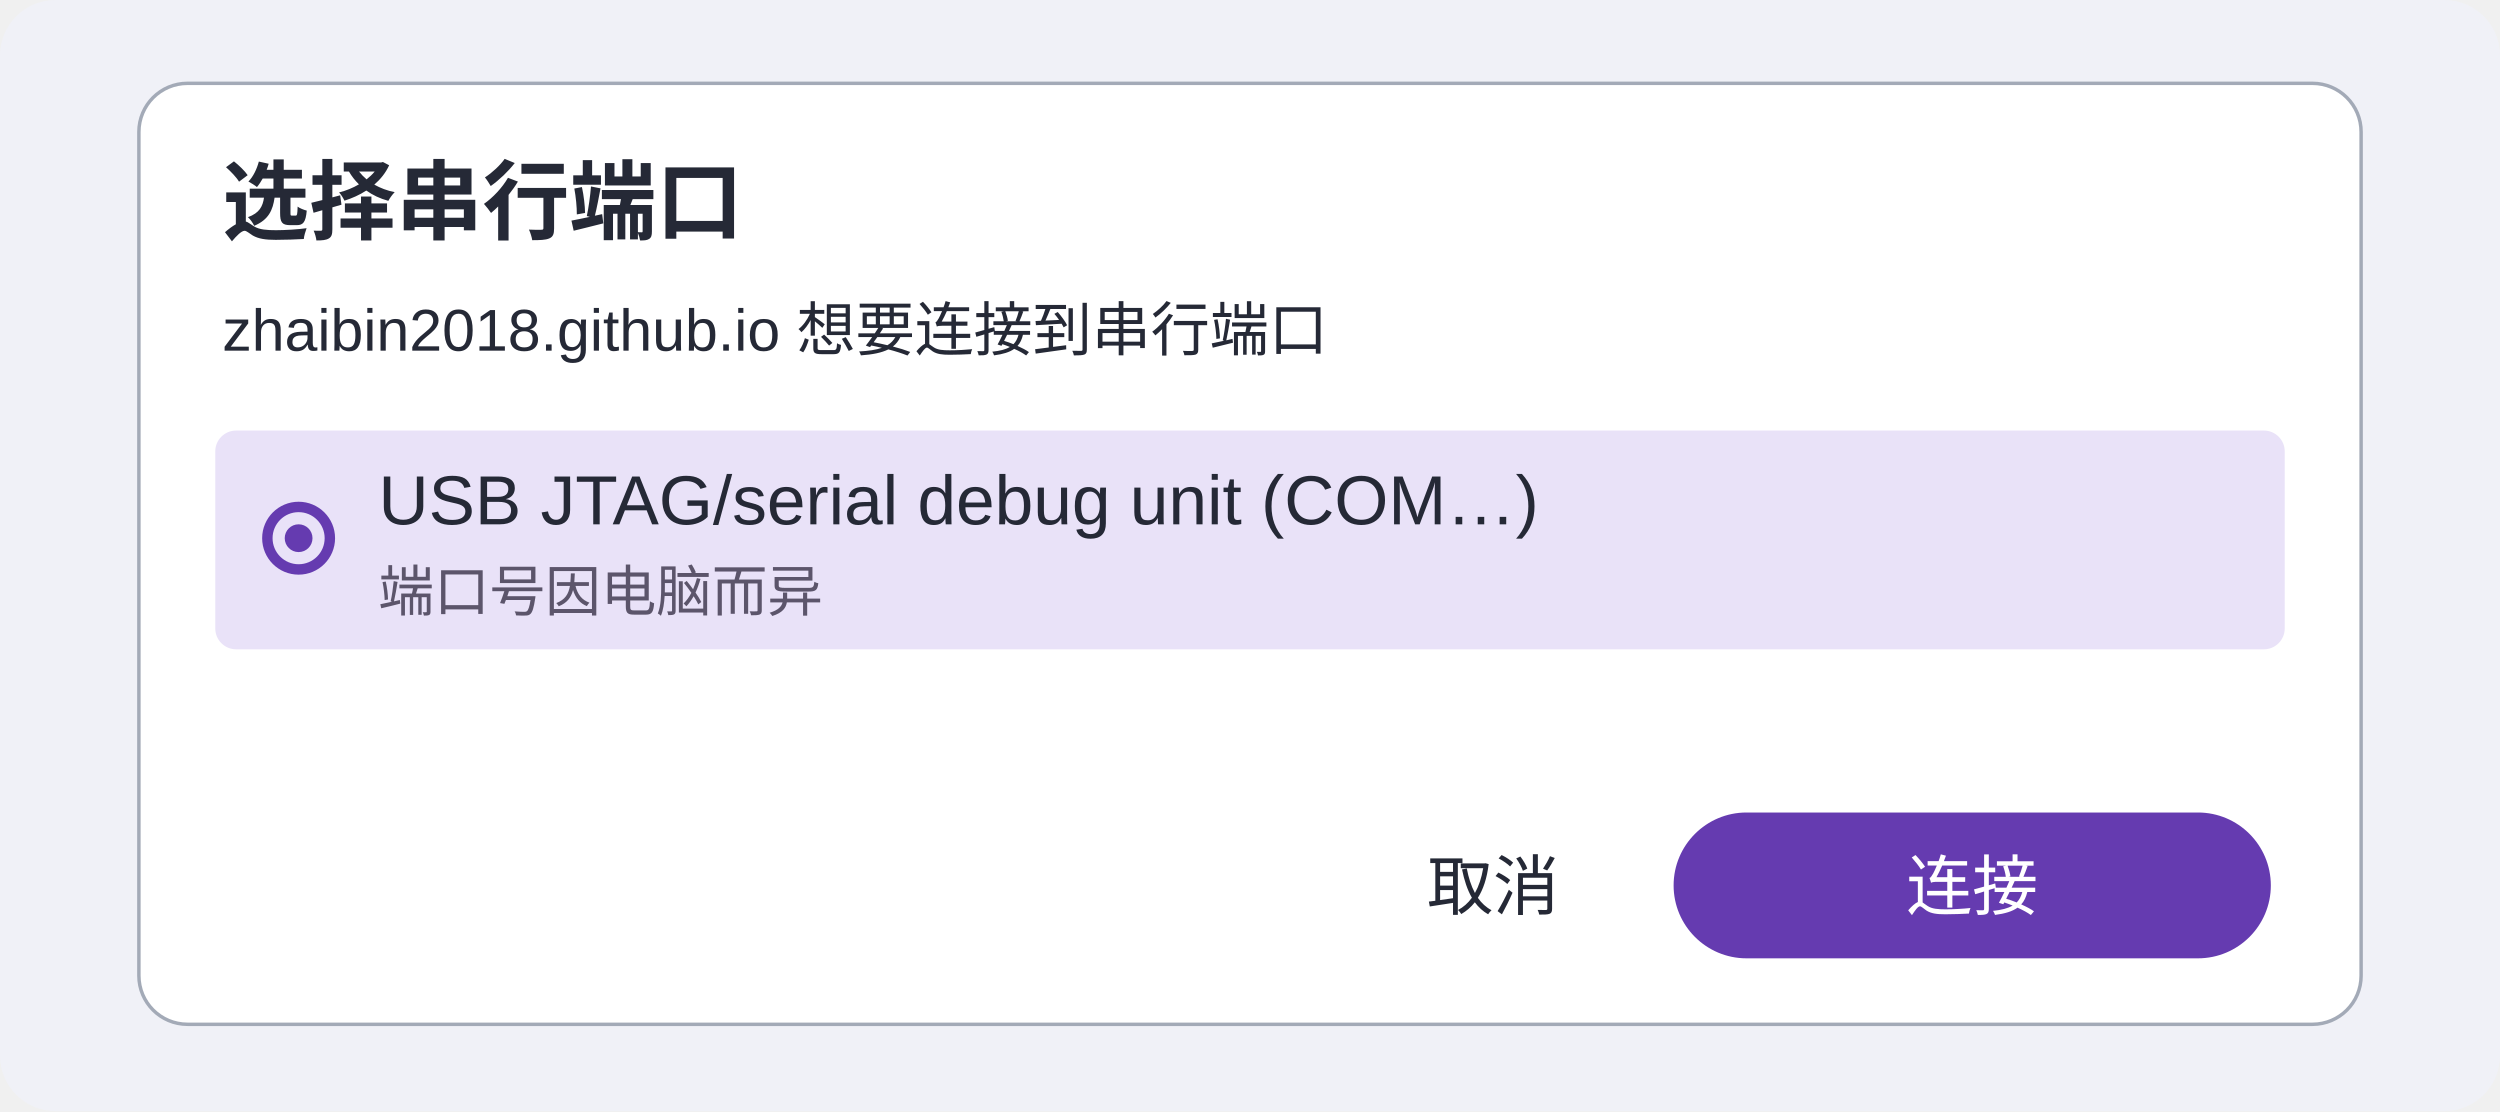
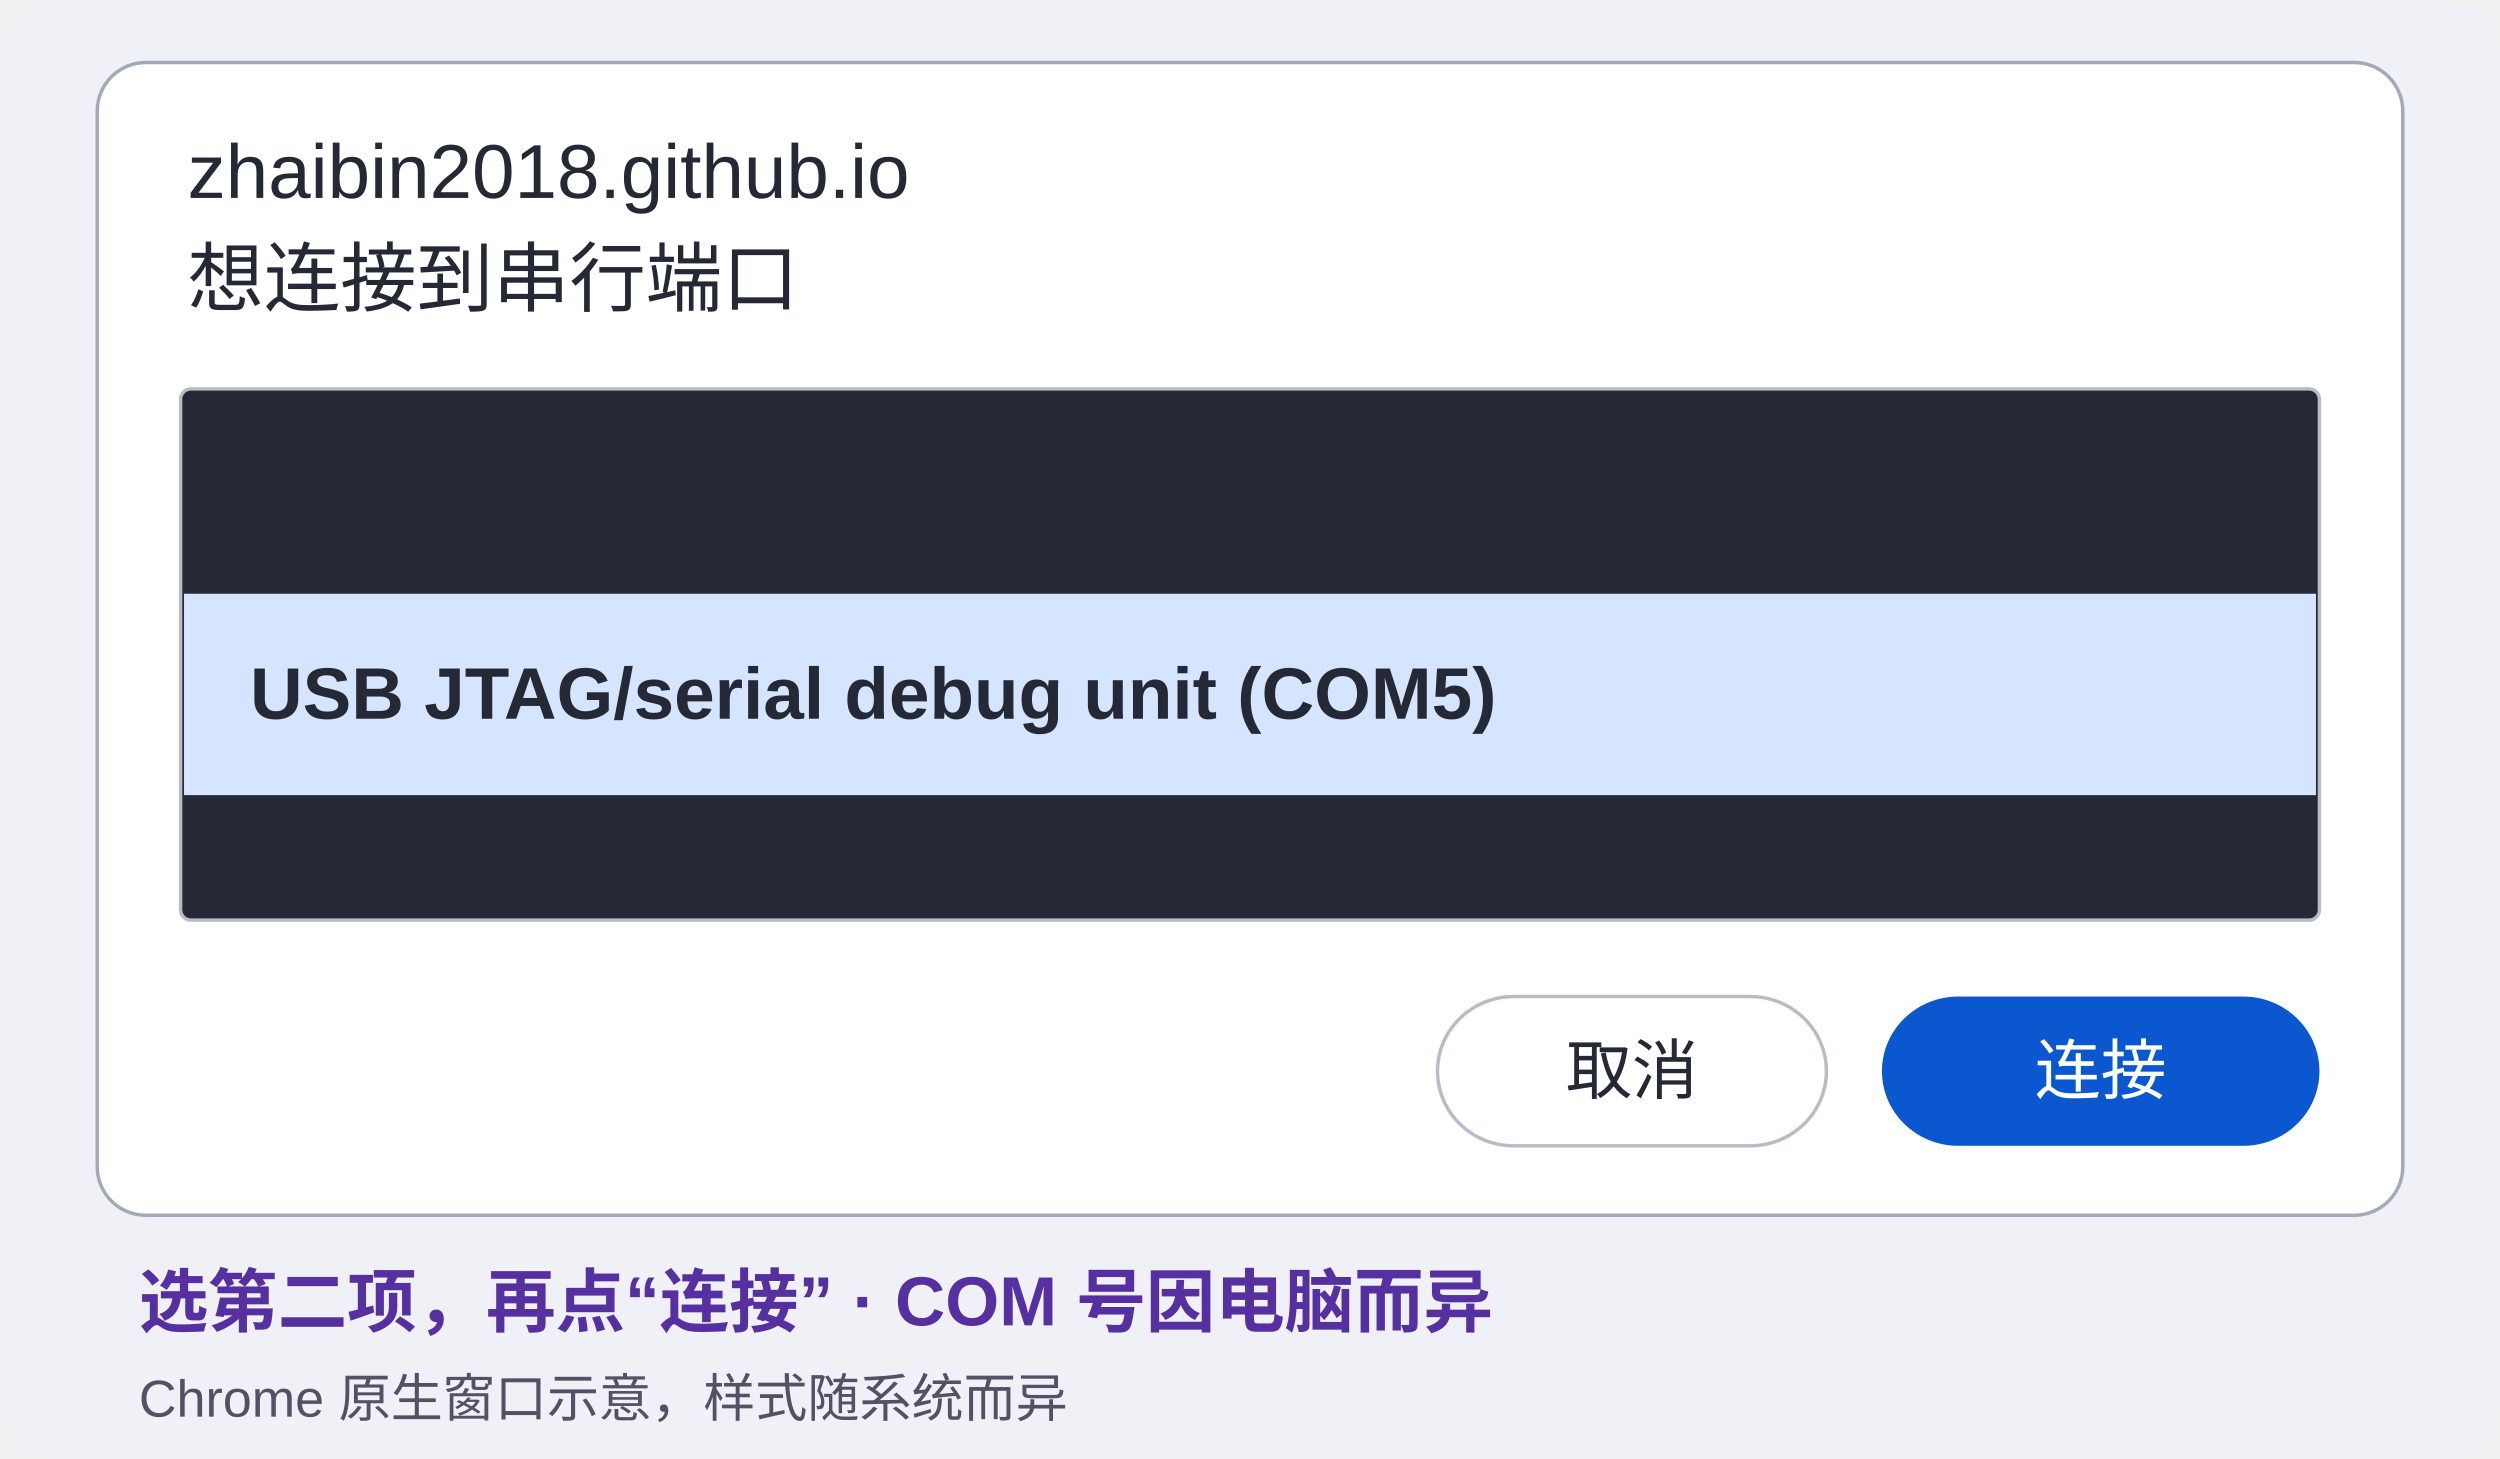
- <svg xmlns="http://www.w3.org/2000/svg" viewBox="0 0 720 320" fill="none">
-   <rect width="720" height="320" rx="16" fill="#f0f1f7" />
-   <g font-family="system-ui,Arial,sans-serif" font-size="22" fill="#252936">
-     <rect x="40" y="24" width="640" height="271" rx="14" fill="white" stroke="#a3aab7" />
-     <text x="64" y="67" font-size="25" font-weight="650">选择串行端口</text>
-     <text x="64" y="101" font-size="17">zhaibin2018.github.io 想要连接到串行端口</text>
-     <rect x="62" y="124" width="596" height="63" rx="6" fill="#e9e2f8" />
-     <circle cx="86" cy="155" r="9" stroke="#653bb0" stroke-width="3" fill="none" />
-     <circle cx="86" cy="155" r="4" fill="#653bb0" />
-     <text x="109" y="151" font-size="20">USB JTAG/serial debug unit (COM…)</text>
-     <text x="109" y="176" font-size="16" fill="#5c556b">端口号因电脑而异</text>
-     <rect x="482" y="234" width="172" height="42" rx="21" fill="#653bb0" />
-     <text x="568" y="262" text-anchor="middle" font-size="19" fill="white">连接</text>
-     <text x="411" y="262" font-size="19">取消</text>
+ <svg xmlns="http://www.w3.org/2000/svg" viewBox="0 0 720 420" fill="none">
+   <rect width="720" height="420" rx="16" fill="#f0f1f7" />
+   <g font-family="system-ui,Arial,sans-serif" fill="#252936">
+     <rect x="28" y="18" width="664" height="332" rx="14" fill="white" stroke="#a3aab7" />
+     <text x="54" y="57" font-size="22">zhaibin2018.github.io</text>
+     <text x="54" y="88" font-size="22">想连接到串行端口</text>
+     <rect x="52" y="112" width="616" height="153" rx="3" stroke="#b8bcc5" />
+     <text x="72" y="151" font-size="21">PCI Serial Port (COM3)</text>
+     <rect x="53" y="171" width="614" height="58" fill="#d5e5ff" />
+     <text x="72" y="207" font-size="21" font-weight="600">USB JTAG/serial debug unit (COM5)</text>
+     <rect x="414" y="287" width="112" height="43" rx="22" fill="white" stroke="#b8bcc5" />
+     <rect x="542" y="287" width="126" height="43" rx="22" fill="#0b57d0" />
+     <text x="470" y="315" text-anchor="middle" font-size="19">取消</text>
+     <text x="605" y="315" text-anchor="middle" font-size="19" fill="white">连接</text>
+     <text x="40" y="382" font-size="20" fill="#5630a1" font-weight="600">选第二项，再点“连接” · COM 号因电脑而异</text>
+     <text x="40" y="408" font-size="15" fill="#555065">Chrome 原生窗口示意，样式随系统而异</text>
  </g>
</svg>
